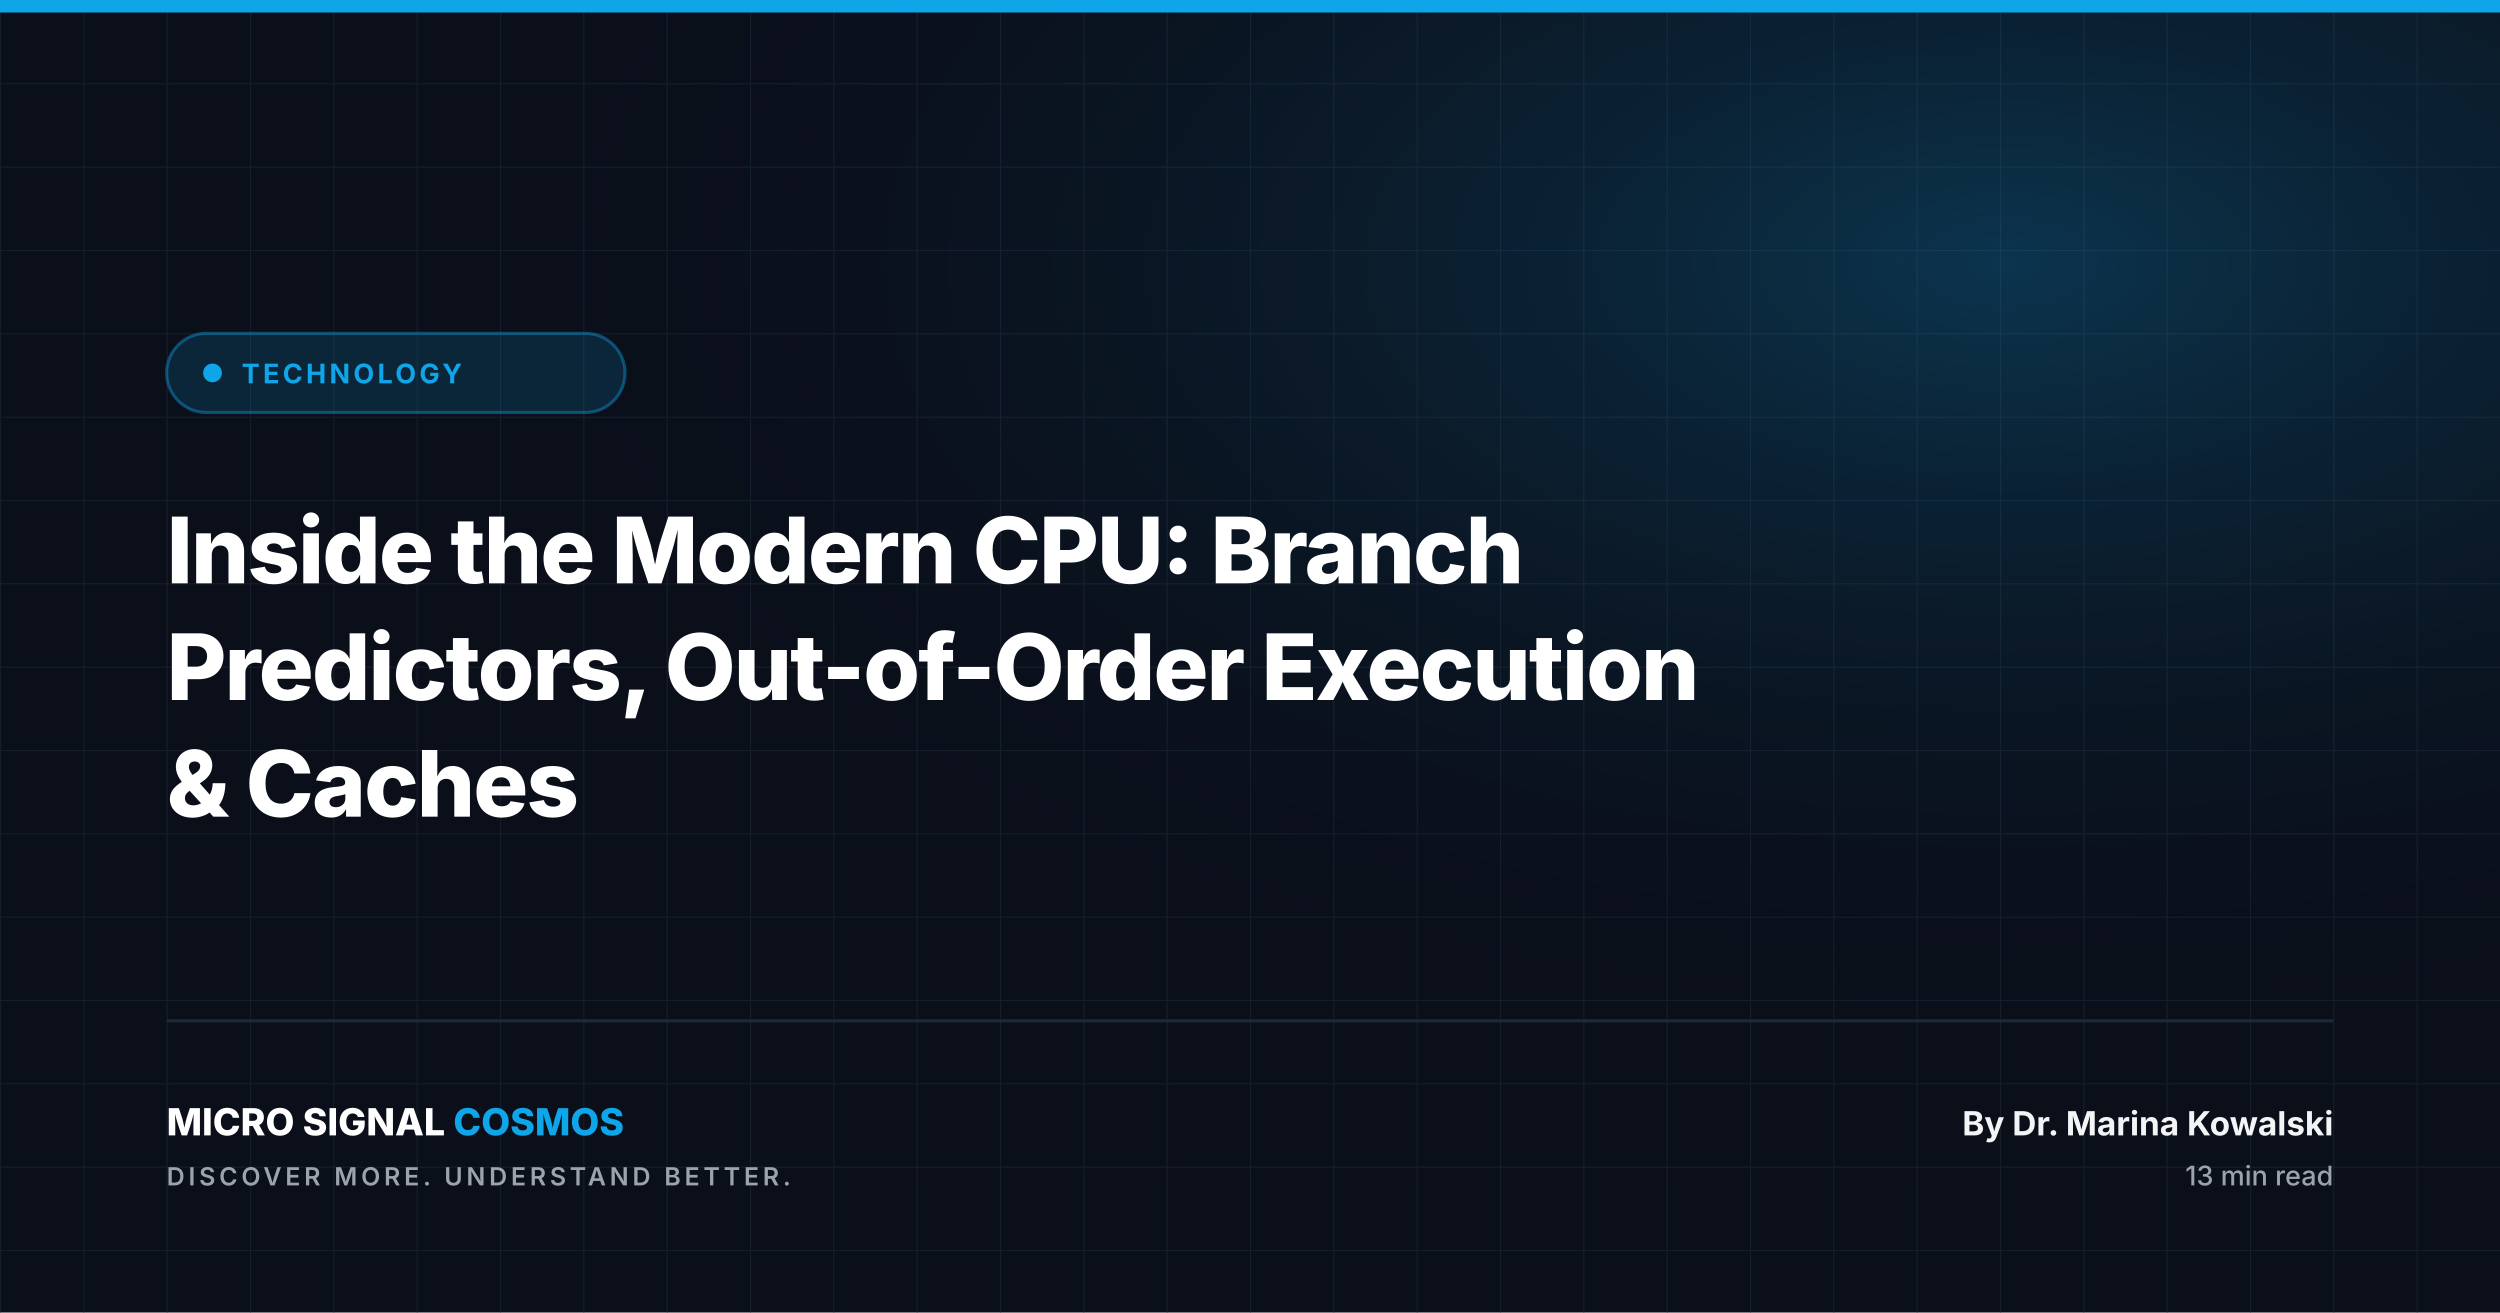
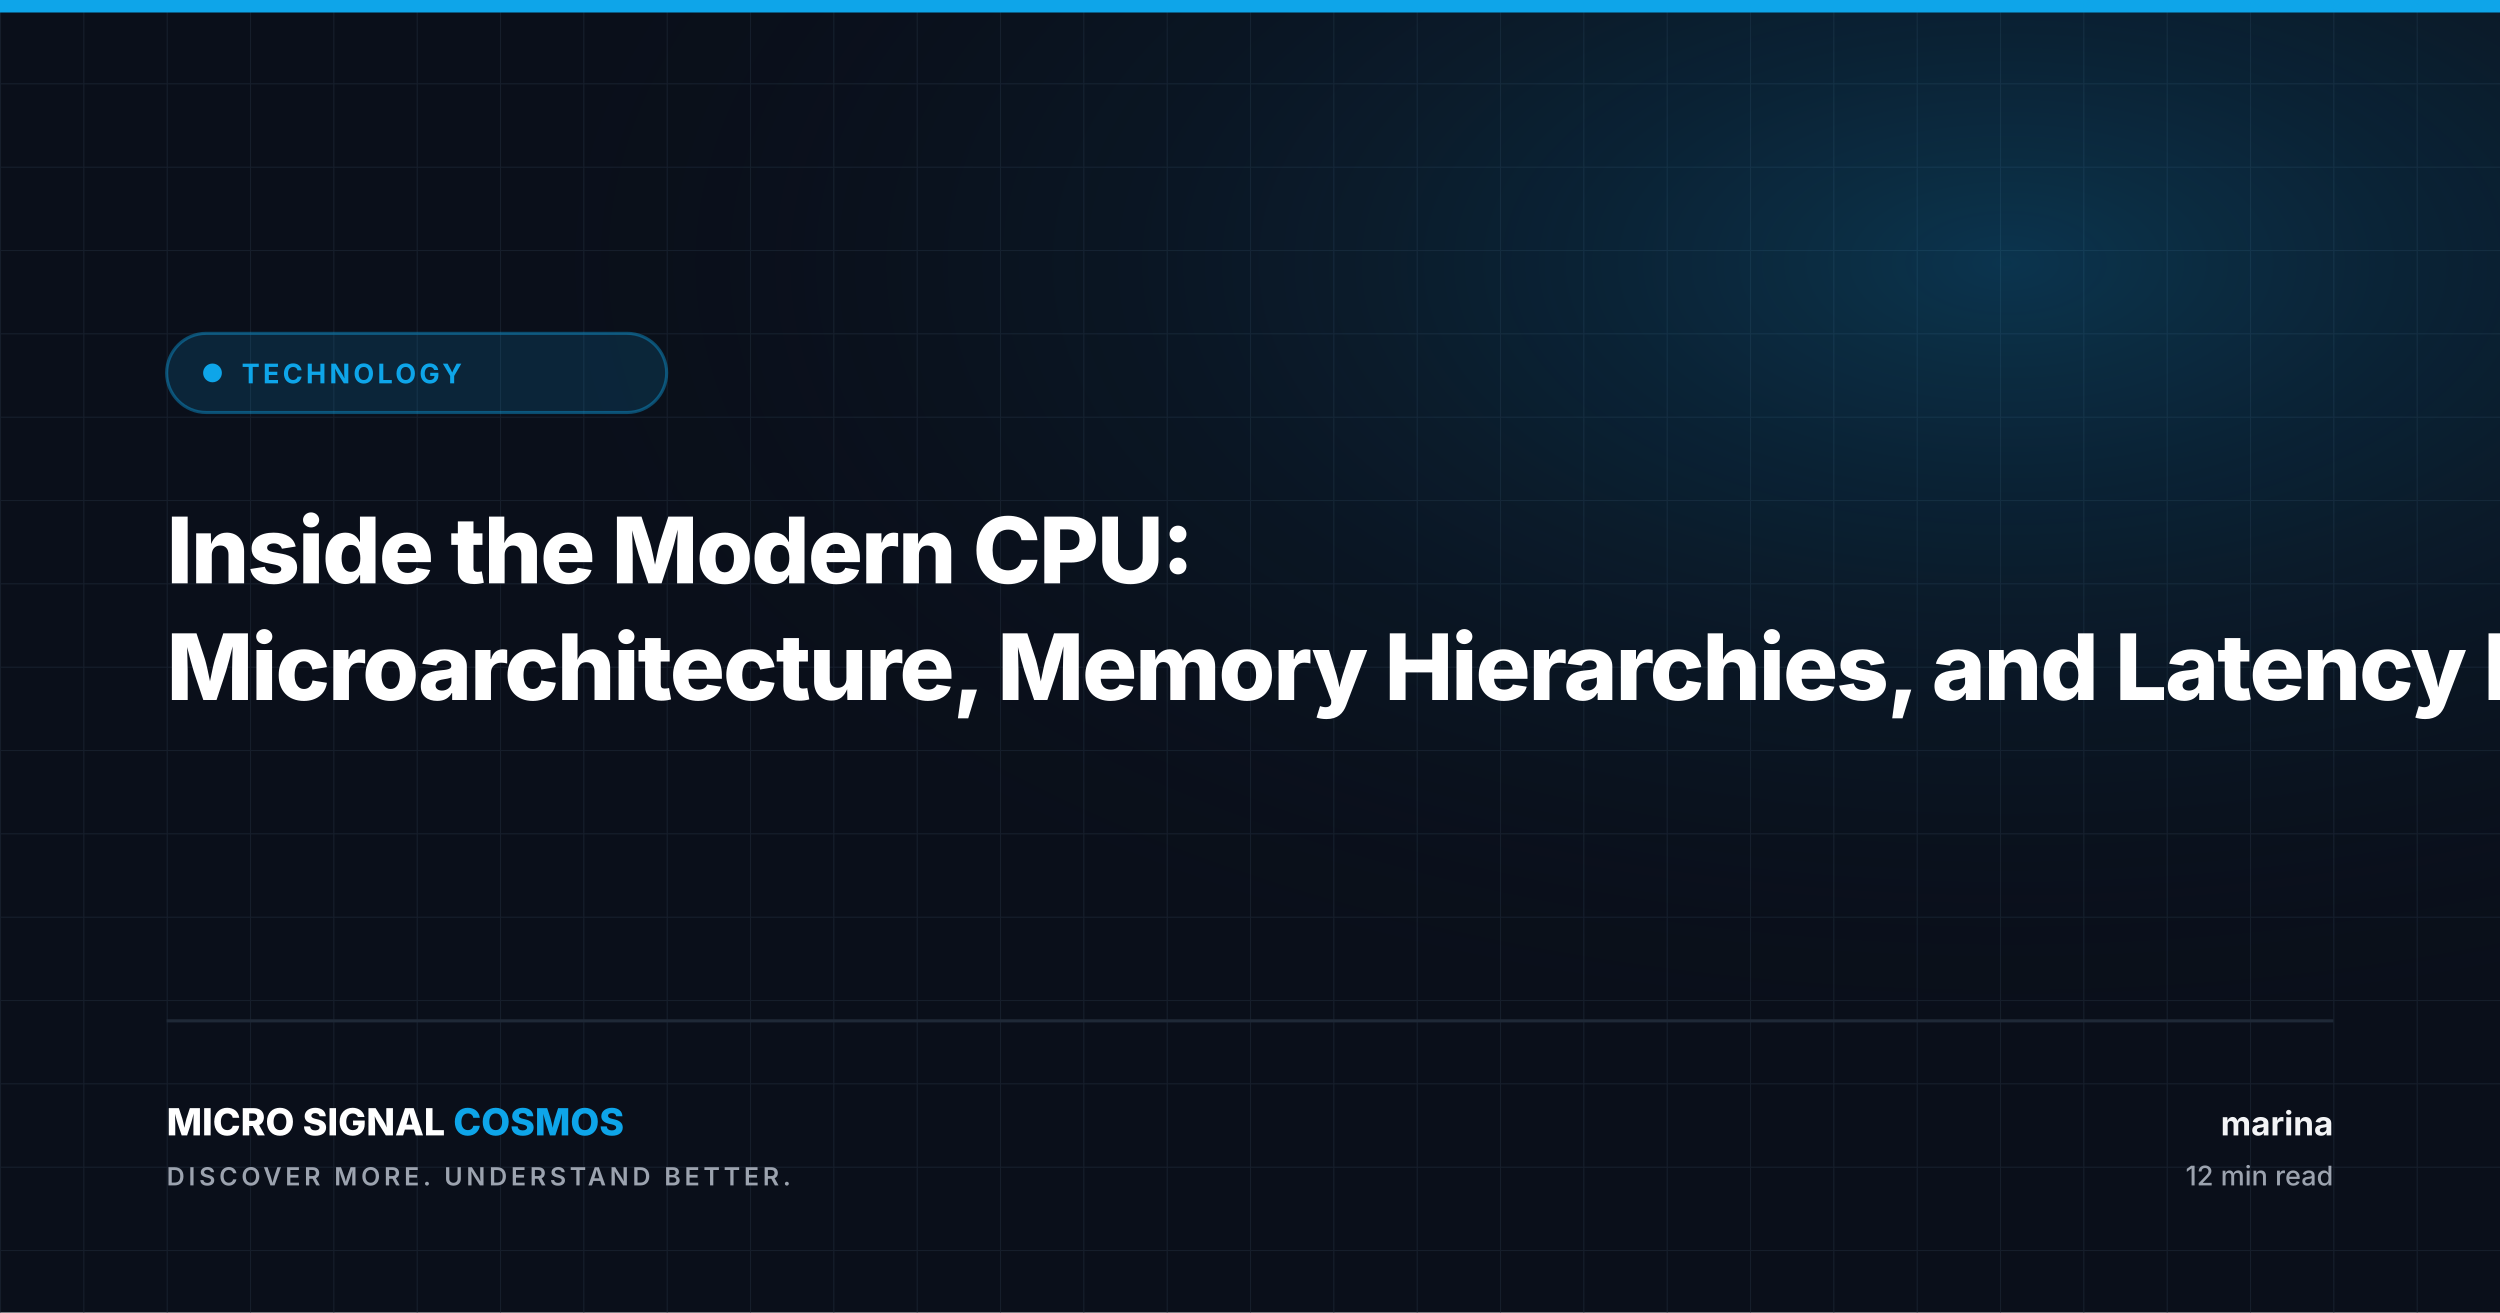
<svg xmlns="http://www.w3.org/2000/svg" viewBox="0 0 1200 630" width="1200" height="630">
  <defs>
    <radialGradient id="glow" cx="80%" cy="20%" r="60%">
      <stop offset="0%" stop-color="#0ea5e9" stop-opacity="0.25" />
      <stop offset="100%" stop-color="#0a0f1a" stop-opacity="0" />
    </radialGradient>
    <pattern id="grid" width="40" height="40" patternUnits="userSpaceOnUse">
      <path d="M 40 0 L 0 0 0 40" fill="none" stroke="#1f2937" stroke-width="1" stroke-opacity="0.6" />
    </pattern>
  </defs>
  <rect width="1200" height="630" fill="#0a0f1a" />
  <rect width="1200" height="630" fill="url(#grid)" />
  <rect width="1200" height="630" fill="url(#glow)" />
  <rect x="0" y="0" width="1200" height="6" fill="#0ea5e9" />
  <g transform="translate(80, 160)">
-     <rect width="220" height="38" rx="19" fill="#0ea5e9" fill-opacity="0.15" stroke="#0ea5e9" stroke-opacity="0.4" stroke-width="1.5" />
+     <rect width="240" height="38" rx="19" fill="#0ea5e9" fill-opacity="0.15" stroke="#0ea5e9" stroke-opacity="0.4" stroke-width="1.5" />
    <circle cx="22" cy="19" r="4.5" fill="#0ea5e9" />
    <text x="36" y="24" font-family="Inter, system-ui, sans-serif" font-size="13" font-weight="700" fill="#0ea5e9" letter-spacing="0.12em">TECHNOLOGY</text>
  </g>
  <g>
-     <text x="80" y="280" font-family="Inter, system-ui, -apple-system, sans-serif" font-size="44" font-weight="800" fill="#FFFFFF" letter-spacing="-0.02em">Inside the Modern CPU: Branch</text>
-     <text x="80" y="336" font-family="Inter, system-ui, -apple-system, sans-serif" font-size="44" font-weight="800" fill="#FFFFFF" letter-spacing="-0.02em">Predictors, Out-of-Order Execution</text>
-     <text x="80" y="392" font-family="Inter, system-ui, -apple-system, sans-serif" font-size="44" font-weight="800" fill="#FFFFFF" letter-spacing="-0.02em">&amp; Caches</text>
+     <text x="80" y="280" font-family="Inter, system-ui, -apple-system, sans-serif" font-size="44" font-weight="800" fill="#FFFFFF" letter-spacing="-0.02em">Inside the Modern CPU:</text>
+     <text x="80" y="336" font-family="Inter, system-ui, -apple-system, sans-serif" font-size="44" font-weight="800" fill="#FFFFFF" letter-spacing="-0.02em">Microarchitecture, Memory Hierarchies, and Latency Hiding</text>
  </g>
  <line x1="80" y1="490" x2="1120" y2="490" stroke="#1f2937" stroke-width="1.5" />
  <g transform="translate(80, 545)">
    <text x="0" y="0" font-family="Inter, system-ui, sans-serif" font-size="18" font-weight="800" fill="#FFFFFF">MICRO SIGNAL <tspan fill="#0ea5e9">COSMOS</tspan>
    </text>
    <text x="0" y="24" font-family="Inter, system-ui, sans-serif" font-size="12" font-weight="600" fill="#9ca3af" letter-spacing="0.15em">DISCOVER MORE. UNDERSTAND BETTER.</text>
-     <text x="1040" y="0" text-anchor="end" font-family="Inter, system-ui, sans-serif" font-size="16" font-weight="700" fill="#f3f4f6">By Dr. Marina Kowalski</text>
-     <text x="1040" y="24" text-anchor="end" font-family="Inter, system-ui, sans-serif" font-size="13" font-weight="500" fill="#9ca3af">13 min read</text>
+     <text x="1040" y="0" text-anchor="end" font-family="Inter, system-ui, sans-serif" font-size="16" font-weight="700" fill="#f3f4f6">marina</text>
+     <text x="1040" y="24" text-anchor="end" font-family="Inter, system-ui, sans-serif" font-size="13" font-weight="500" fill="#9ca3af">12 min read</text>
  </g>
</svg>
